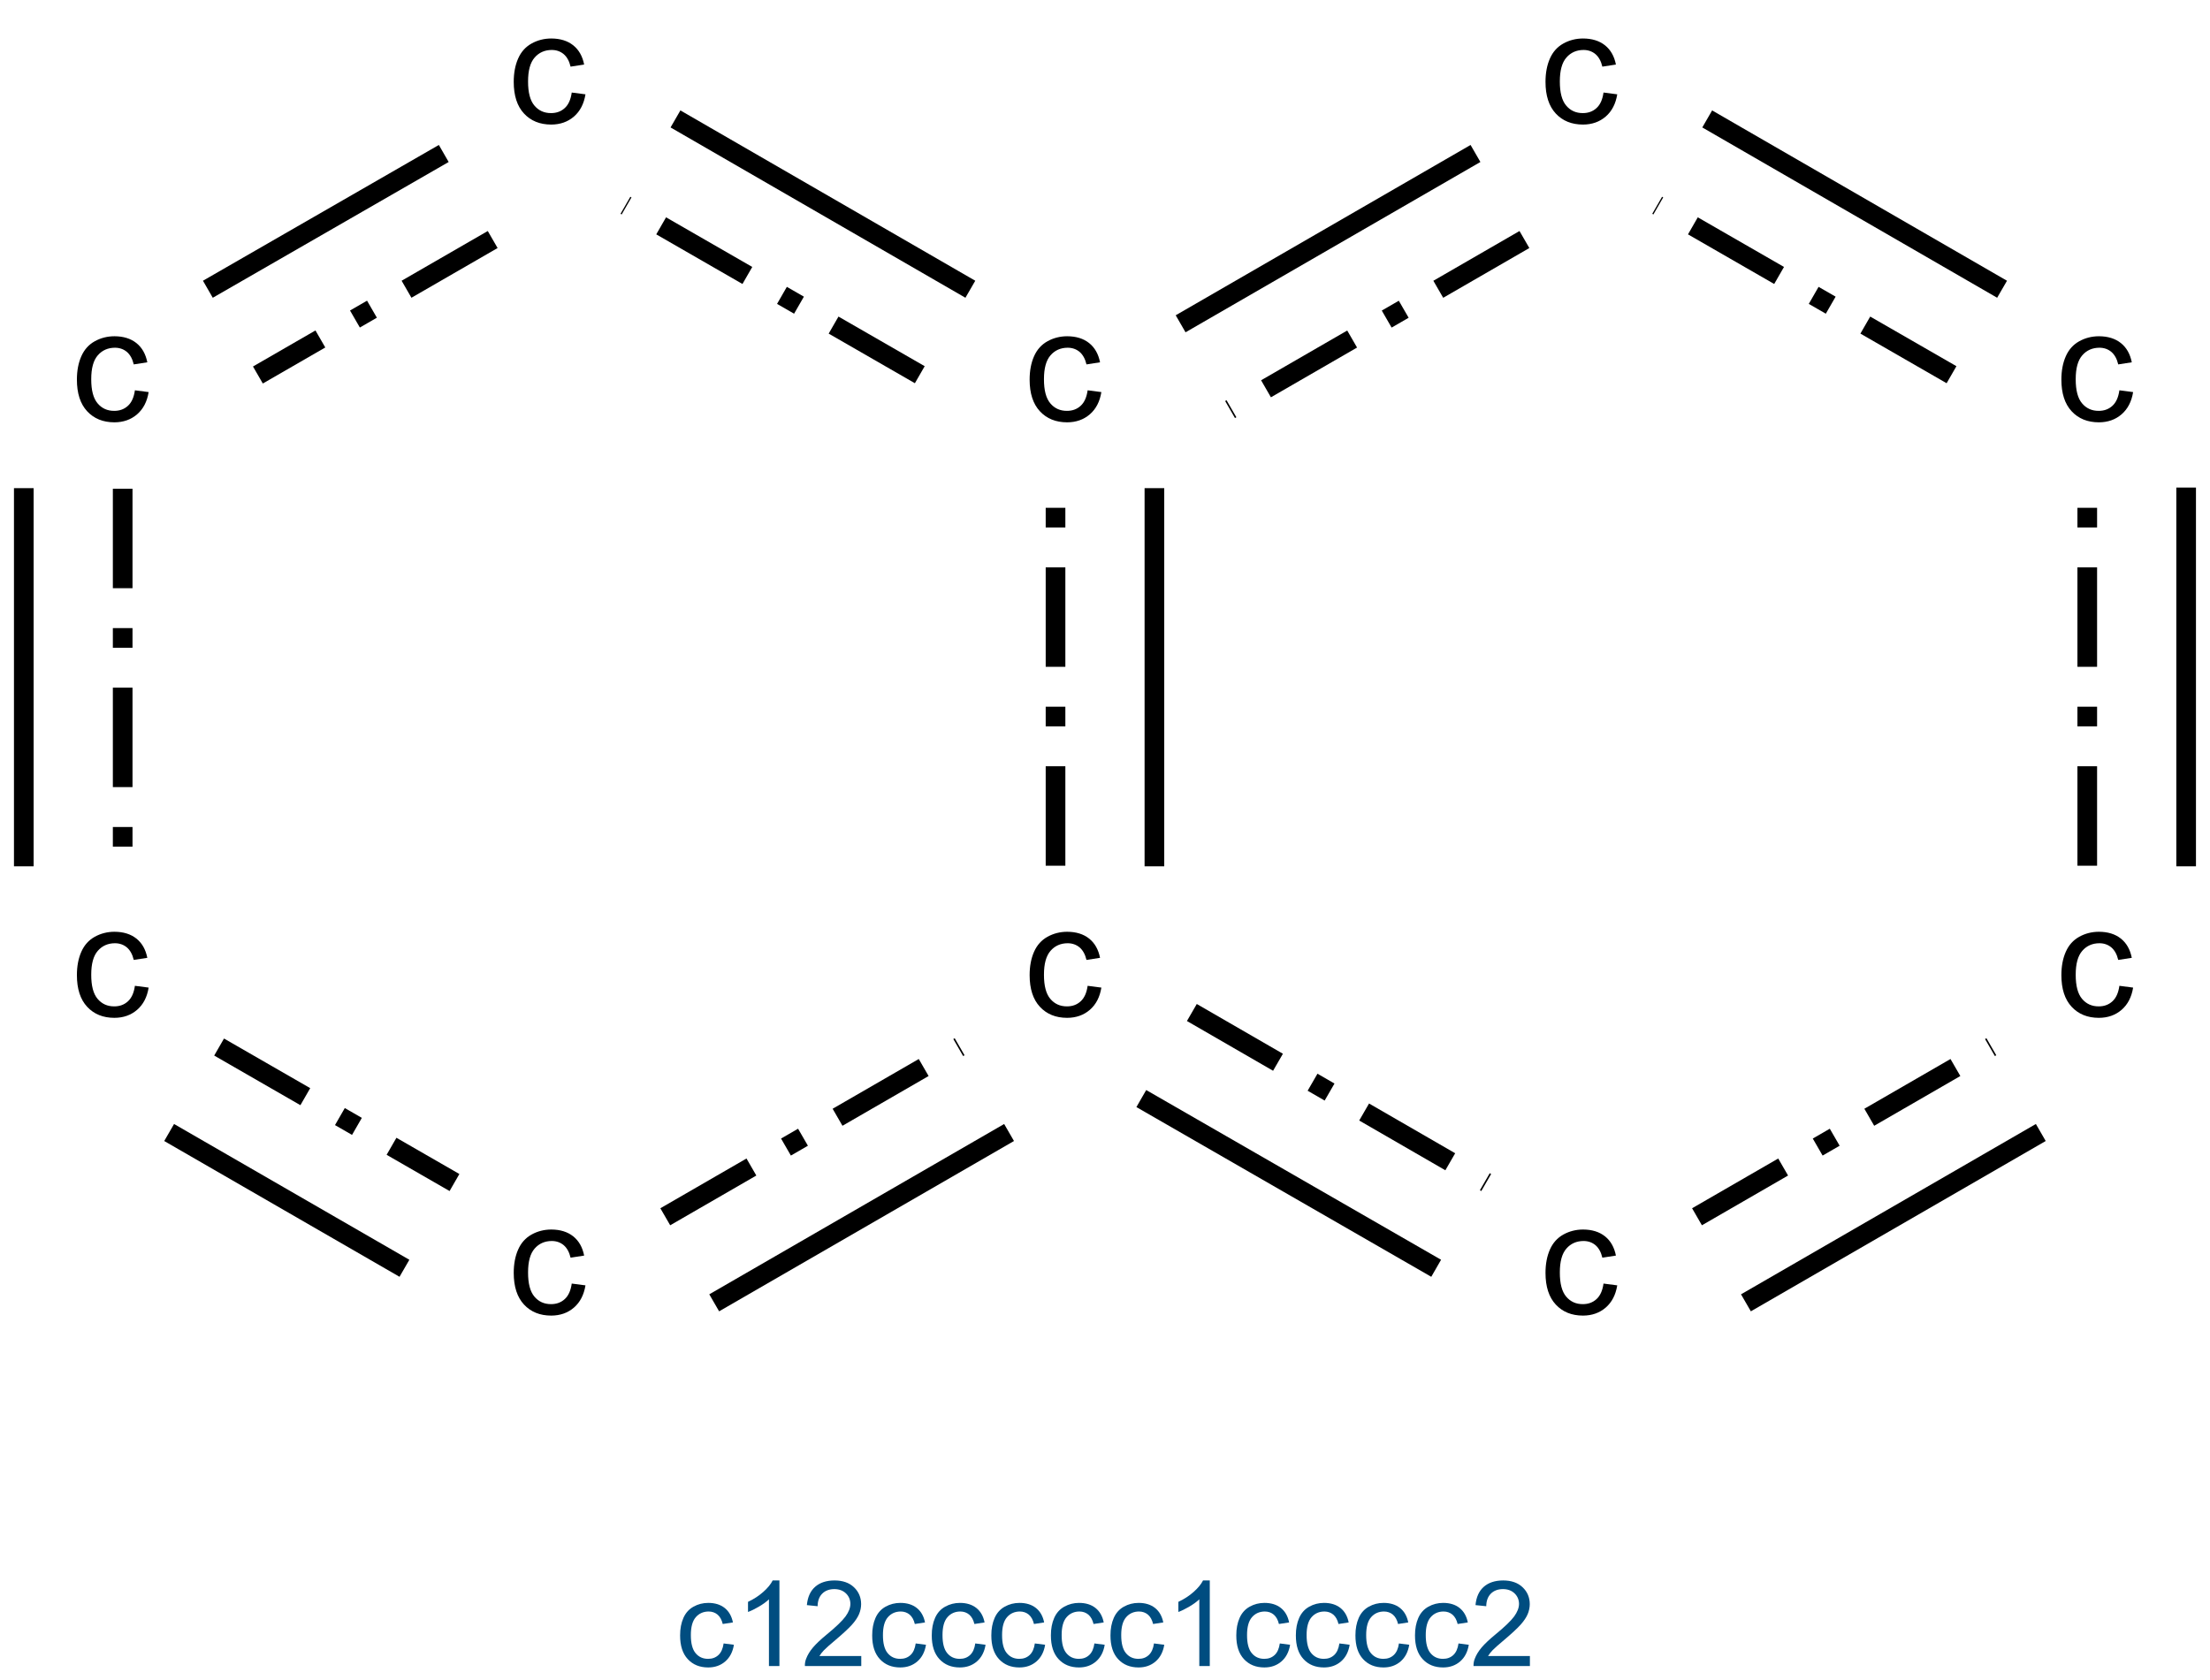
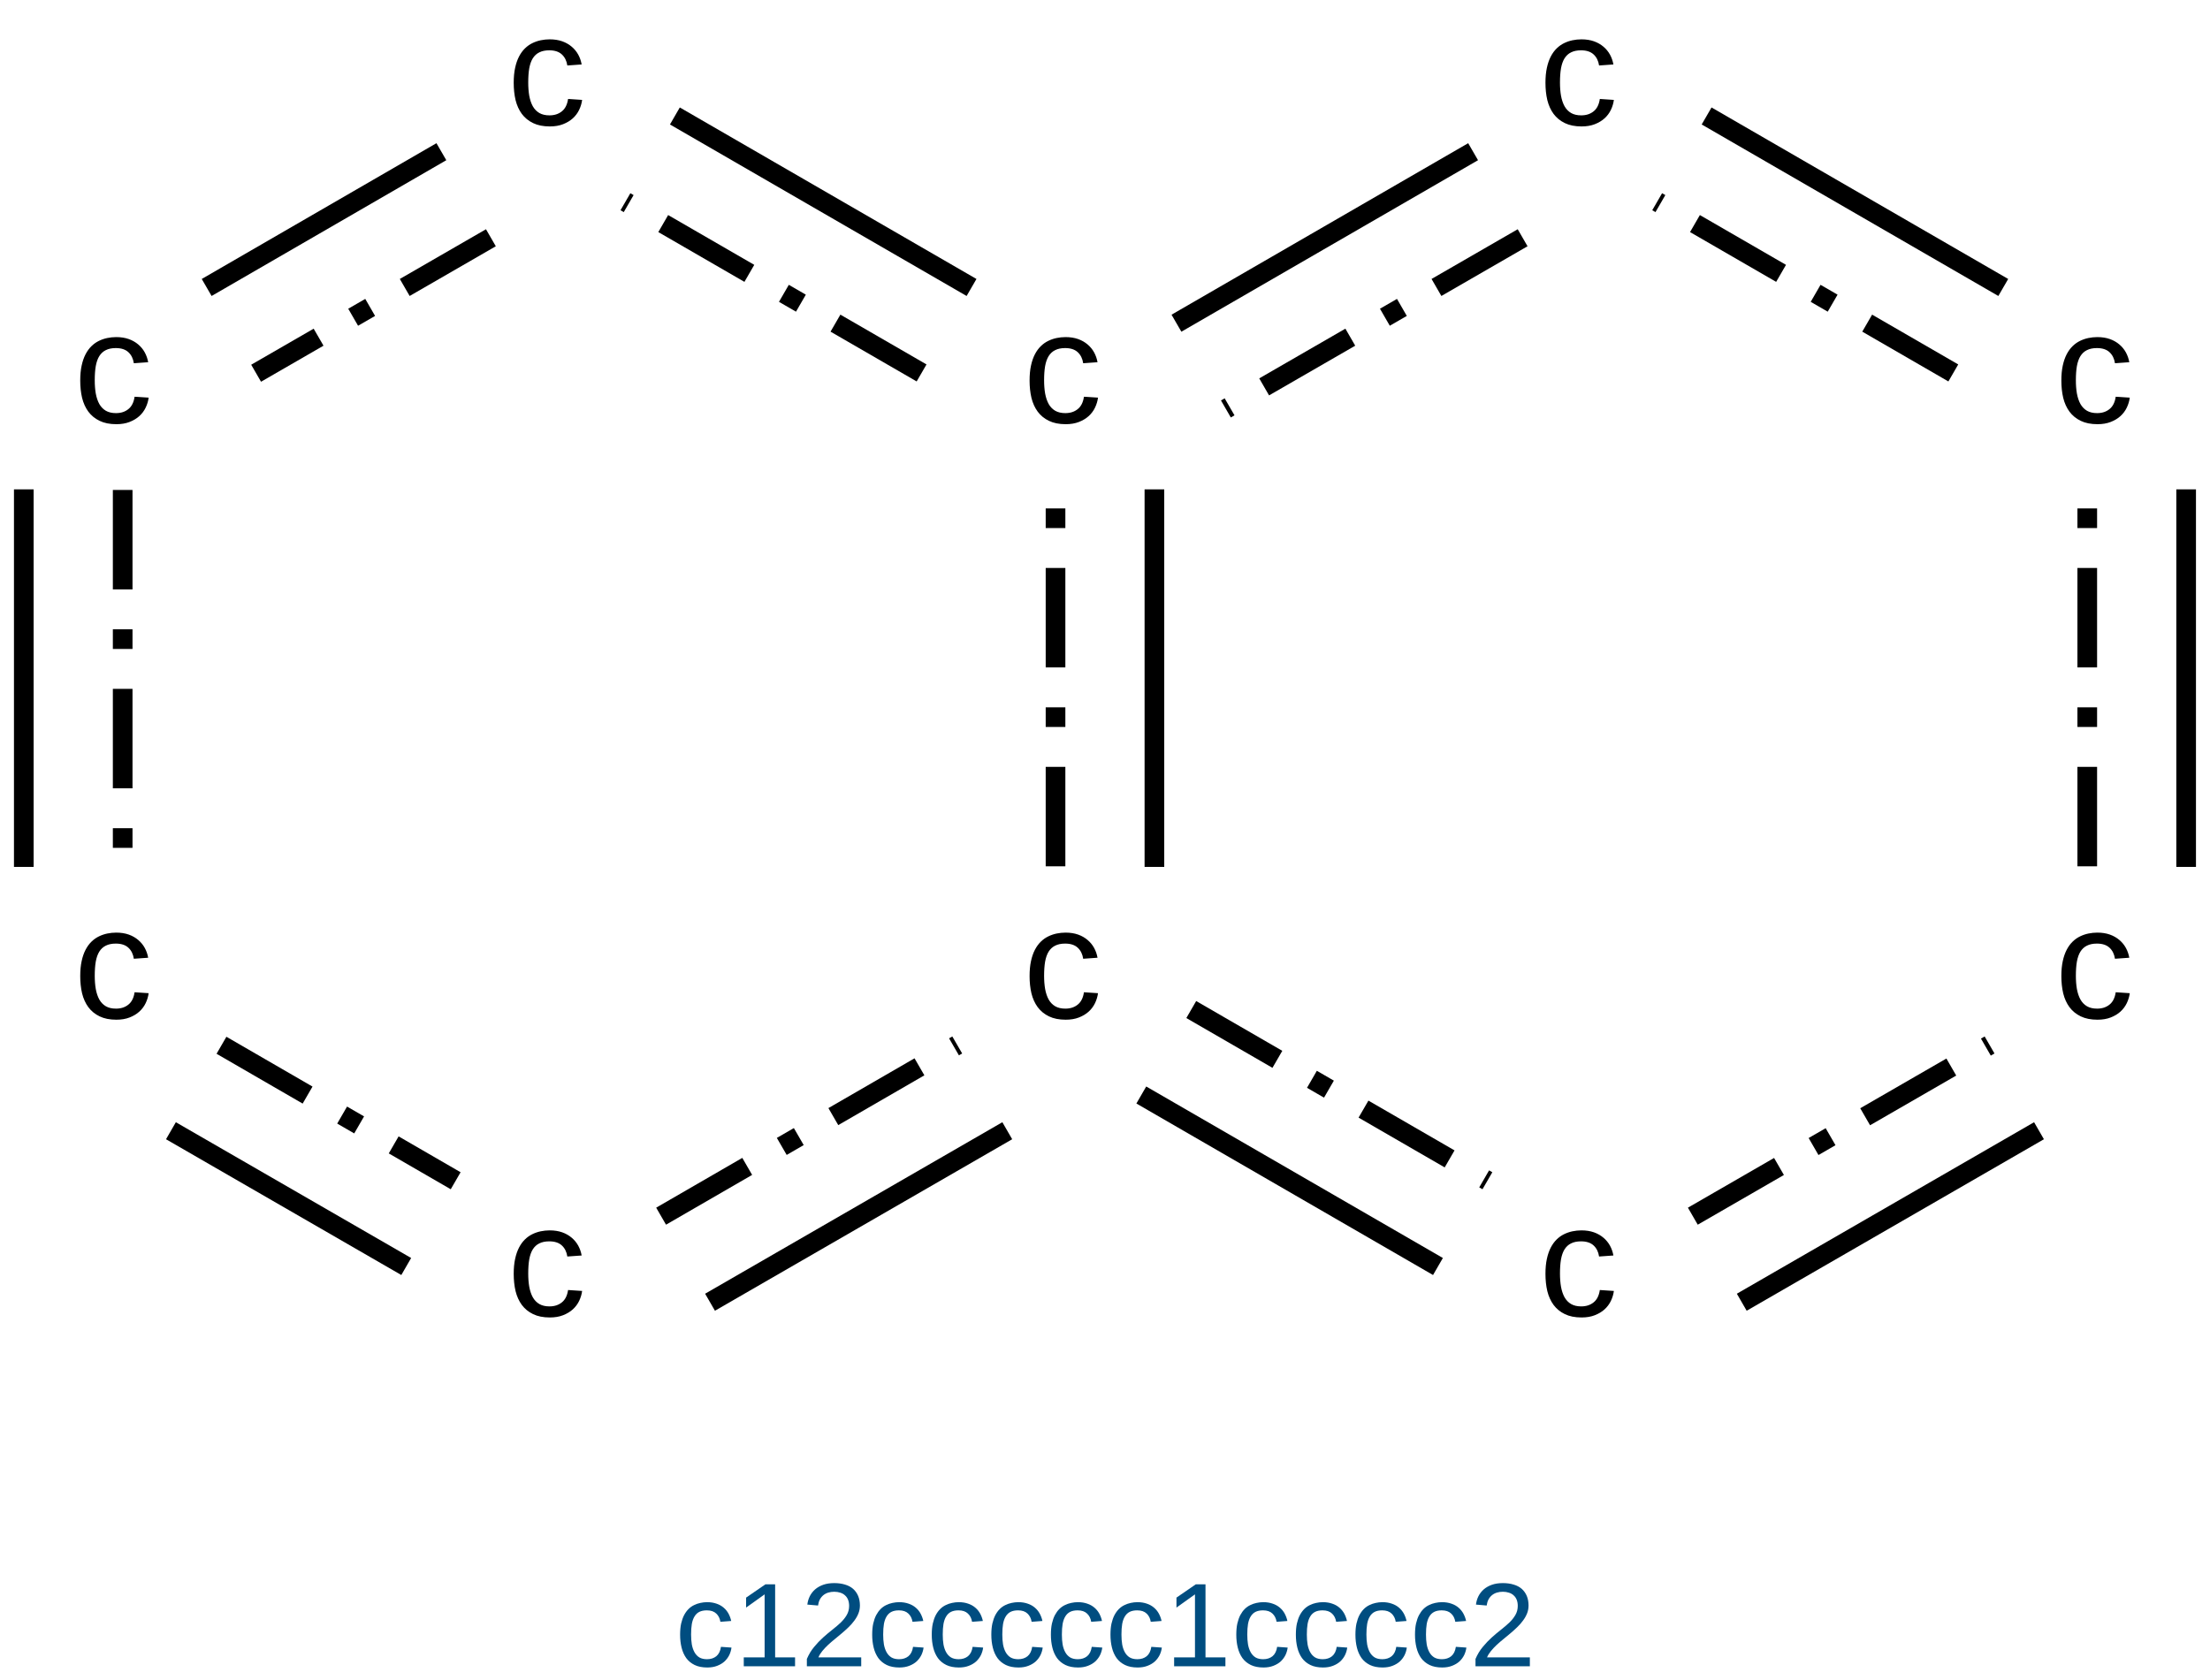
<svg xmlns="http://www.w3.org/2000/svg" xmlns:xlink="http://www.w3.org/1999/xlink" width="371" height="282" viewBox="0 0 371 282">
  <defs>
    <g>
      <g id="glyph-0-0">
-         <path d="M 3.332 0 L 3.332 -16.668 L 16.668 -16.668 L 16.668 0 Z M 3.75 -0.418 L 16.25 -0.418 L 16.25 -16.25 L 3.75 -16.25 Z M 3.75 -0.418 " />
+         <path d="M 0.891 0 L 0.891 -17.781 L 7.969 -17.781 L 7.969 0 Z M 1.766 -0.891 L 7.078 -0.891 L 7.078 -16.891 L 1.766 -16.891 Z M 1.766 -0.891 " />
      </g>
      <g id="glyph-0-1">
-         <path d="M 10.781 -5.066 L 13.086 -4.766 C 12.828 -3.172 12.184 -1.93 11.152 -1.035 C 10.113 -0.137 8.84 0.309 7.332 0.312 C 5.434 0.309 3.914 -0.305 2.766 -1.543 C 1.617 -2.777 1.043 -4.551 1.043 -6.863 C 1.043 -8.352 1.289 -9.66 1.785 -10.781 C 2.277 -11.898 3.031 -12.738 4.043 -13.301 C 5.051 -13.859 6.148 -14.137 7.344 -14.141 C 8.844 -14.137 10.074 -13.758 11.027 -13 C 11.98 -12.238 12.59 -11.16 12.863 -9.766 L 10.586 -9.414 C 10.367 -10.34 9.984 -11.039 9.434 -11.512 C 8.879 -11.977 8.211 -12.211 7.434 -12.215 C 6.25 -12.211 5.289 -11.789 4.555 -10.945 C 3.812 -10.098 3.445 -8.758 3.449 -6.926 C 3.445 -5.066 3.801 -3.715 4.516 -2.875 C 5.227 -2.031 6.156 -1.609 7.305 -1.613 C 8.223 -1.609 8.992 -1.895 9.609 -2.461 C 10.227 -3.023 10.617 -3.891 10.781 -5.066 Z M 10.781 -5.066 " />
+         <path d="M 3.578 -7.109 C 3.578 -6.305 3.633 -5.566 3.75 -4.891 C 3.875 -4.211 4.07 -3.625 4.344 -3.125 C 4.625 -2.633 4.992 -2.254 5.453 -1.984 C 5.91 -1.723 6.473 -1.594 7.141 -1.594 C 7.973 -1.594 8.664 -1.816 9.219 -2.266 C 9.781 -2.711 10.129 -3.406 10.266 -4.344 L 12.625 -4.188 C 12.551 -3.613 12.383 -3.055 12.125 -2.516 C 11.863 -1.973 11.508 -1.5 11.062 -1.094 C 10.613 -0.688 10.066 -0.359 9.422 -0.109 C 8.785 0.141 8.047 0.266 7.203 0.266 C 6.098 0.266 5.16 0.078 4.391 -0.297 C 3.617 -0.672 2.988 -1.188 2.5 -1.844 C 2.02 -2.5 1.672 -3.27 1.453 -4.156 C 1.242 -5.051 1.141 -6.02 1.141 -7.062 C 1.141 -8.008 1.219 -8.844 1.375 -9.562 C 1.531 -10.289 1.75 -10.926 2.031 -11.469 C 2.312 -12.008 2.641 -12.461 3.016 -12.828 C 3.398 -13.203 3.816 -13.5 4.266 -13.719 C 4.711 -13.938 5.18 -14.098 5.672 -14.203 C 6.172 -14.305 6.672 -14.359 7.172 -14.359 C 7.961 -14.359 8.664 -14.25 9.281 -14.031 C 9.895 -13.812 10.426 -13.508 10.875 -13.125 C 11.32 -12.75 11.688 -12.305 11.969 -11.797 C 12.25 -11.285 12.441 -10.734 12.547 -10.141 L 10.141 -9.969 C 10.023 -10.75 9.719 -11.367 9.219 -11.828 C 8.727 -12.285 8.023 -12.516 7.109 -12.516 C 6.441 -12.516 5.883 -12.398 5.438 -12.172 C 4.988 -11.953 4.625 -11.617 4.344 -11.172 C 4.07 -10.734 3.875 -10.176 3.75 -9.5 C 3.633 -8.82 3.578 -8.023 3.578 -7.109 Z M 3.578 -7.109 " />
      </g>
      <g id="glyph-1-0">
-         <path d="M 2.5 0 L 2.5 -12.5 L 12.5 -12.5 L 12.5 0 Z M 2.812 -0.312 L 12.188 -0.312 L 12.188 -12.188 L 2.812 -12.188 Z M 2.812 -0.312 " />
+         <path d="M 0.672 0 L 0.672 -13.328 L 5.984 -13.328 L 5.984 0 Z M 1.328 -0.672 L 5.312 -0.672 L 5.312 -12.672 L 1.328 -12.672 Z M 1.328 -0.672 " />
      </g>
      <g id="glyph-1-1">
-         <path d="M 8.086 -3.797 L 9.812 -3.574 C 9.621 -2.383 9.137 -1.449 8.363 -0.777 C 7.582 -0.102 6.629 0.234 5.5 0.234 C 4.074 0.234 2.934 -0.227 2.074 -1.156 C 1.211 -2.078 0.777 -3.41 0.781 -5.148 C 0.777 -6.266 0.965 -7.246 1.336 -8.086 C 1.707 -8.922 2.27 -9.551 3.031 -9.973 C 3.789 -10.395 4.617 -10.605 5.508 -10.605 C 6.633 -10.605 7.551 -10.32 8.27 -9.75 C 8.98 -9.18 9.441 -8.371 9.648 -7.324 L 7.938 -7.062 C 7.773 -7.754 7.484 -8.277 7.074 -8.633 C 6.656 -8.98 6.16 -9.156 5.578 -9.16 C 4.691 -9.156 3.969 -8.84 3.418 -8.207 C 2.859 -7.57 2.582 -6.566 2.586 -5.195 C 2.582 -3.801 2.852 -2.789 3.387 -2.156 C 3.918 -1.523 4.613 -1.207 5.477 -1.211 C 6.168 -1.207 6.746 -1.418 7.207 -1.844 C 7.668 -2.266 7.961 -2.918 8.086 -3.797 Z M 8.086 -3.797 " />
+         <path d="M 2.688 -5.328 C 2.688 -4.723 2.727 -4.164 2.812 -3.656 C 2.906 -3.156 3.055 -2.719 3.266 -2.344 C 3.473 -1.977 3.742 -1.691 4.078 -1.484 C 4.422 -1.285 4.848 -1.188 5.359 -1.188 C 5.984 -1.188 6.504 -1.352 6.922 -1.688 C 7.336 -2.031 7.598 -2.555 7.703 -3.266 L 9.469 -3.141 C 9.414 -2.703 9.289 -2.281 9.094 -1.875 C 8.895 -1.477 8.629 -1.125 8.297 -0.812 C 7.961 -0.508 7.551 -0.266 7.062 -0.078 C 6.582 0.109 6.031 0.203 5.406 0.203 C 4.57 0.203 3.863 0.062 3.281 -0.219 C 2.707 -0.5 2.238 -0.883 1.875 -1.375 C 1.52 -1.875 1.258 -2.457 1.094 -3.125 C 0.926 -3.789 0.844 -4.516 0.844 -5.297 C 0.844 -6.004 0.898 -6.629 1.016 -7.172 C 1.141 -7.711 1.305 -8.188 1.516 -8.594 C 1.734 -9 1.984 -9.344 2.266 -9.625 C 2.555 -9.906 2.867 -10.125 3.203 -10.281 C 3.535 -10.445 3.883 -10.566 4.25 -10.641 C 4.625 -10.723 5 -10.766 5.375 -10.766 C 5.969 -10.766 6.492 -10.68 6.953 -10.516 C 7.422 -10.359 7.82 -10.133 8.156 -9.844 C 8.488 -9.562 8.758 -9.227 8.969 -8.844 C 9.176 -8.457 9.328 -8.047 9.422 -7.609 L 7.609 -7.469 C 7.516 -8.051 7.281 -8.516 6.906 -8.859 C 6.539 -9.211 6.016 -9.391 5.328 -9.391 C 4.828 -9.391 4.41 -9.305 4.078 -9.141 C 3.742 -8.973 3.473 -8.719 3.266 -8.375 C 3.055 -8.039 2.906 -7.617 2.812 -7.109 C 2.727 -6.609 2.688 -6.016 2.688 -5.328 Z M 2.688 -5.328 " />
      </g>
      <g id="glyph-1-2">
-         <path d="M 7.453 0 L 5.695 0 L 5.695 -11.203 C 5.27 -10.797 4.711 -10.391 4.027 -9.988 C 3.34 -9.582 2.727 -9.281 2.18 -9.082 L 2.18 -10.781 C 3.16 -11.242 4.016 -11.801 4.754 -12.461 C 5.488 -13.113 6.012 -13.75 6.32 -14.375 L 7.453 -14.375 Z M 7.453 0 " />
+         <path d="M 1.531 0 L 1.531 -1.5 L 5.031 -1.5 L 5.031 -12.078 L 1.922 -9.859 L 1.922 -11.531 L 5.172 -13.766 L 6.797 -13.766 L 6.797 -1.5 L 10.141 -1.5 L 10.141 0 Z M 1.531 0 " />
      </g>
      <g id="glyph-1-3">
-         <path d="M 10.07 -1.688 L 10.07 0 L 0.605 0 C 0.59 -0.422 0.66 -0.828 0.812 -1.219 C 1.051 -1.863 1.438 -2.496 1.969 -3.125 C 2.5 -3.746 3.266 -4.469 4.266 -5.293 C 5.82 -6.566 6.871 -7.578 7.422 -8.324 C 7.965 -9.07 8.238 -9.773 8.242 -10.438 C 8.238 -11.133 7.988 -11.723 7.496 -12.203 C 6.996 -12.68 6.348 -12.918 5.547 -12.922 C 4.699 -12.918 4.023 -12.664 3.516 -12.16 C 3.008 -11.648 2.75 -10.945 2.742 -10.047 L 0.938 -10.234 C 1.062 -11.582 1.527 -12.609 2.336 -13.316 C 3.141 -14.02 4.223 -14.371 5.586 -14.375 C 6.957 -14.371 8.047 -13.992 8.848 -13.23 C 9.645 -12.469 10.043 -11.523 10.047 -10.398 C 10.043 -9.824 9.926 -9.262 9.695 -8.711 C 9.457 -8.156 9.066 -7.574 8.527 -6.965 C 7.98 -6.352 7.078 -5.512 5.82 -4.445 C 4.762 -3.559 4.086 -2.957 3.789 -2.641 C 3.488 -2.324 3.242 -2.008 3.047 -1.688 Z M 10.07 -1.688 " />
+         <path d="M 1 0 L 1 -1.234 C 1.332 -2.004 1.738 -2.676 2.219 -3.25 C 2.695 -3.832 3.195 -4.359 3.719 -4.828 C 4.25 -5.305 4.773 -5.75 5.297 -6.156 C 5.816 -6.562 6.285 -6.961 6.703 -7.359 C 7.117 -7.766 7.453 -8.188 7.703 -8.625 C 7.961 -9.07 8.094 -9.578 8.094 -10.141 C 8.094 -10.523 8.035 -10.863 7.922 -11.156 C 7.805 -11.457 7.633 -11.707 7.406 -11.906 C 7.188 -12.113 6.922 -12.266 6.609 -12.359 C 6.305 -12.461 5.969 -12.516 5.594 -12.516 C 5.238 -12.516 4.906 -12.469 4.594 -12.375 C 4.281 -12.281 4.004 -12.133 3.766 -11.938 C 3.523 -11.738 3.328 -11.492 3.172 -11.203 C 3.023 -10.91 2.926 -10.578 2.875 -10.203 L 1.078 -10.359 C 1.141 -10.859 1.273 -11.32 1.484 -11.75 C 1.703 -12.188 2 -12.57 2.375 -12.906 C 2.758 -13.238 3.219 -13.5 3.75 -13.688 C 4.281 -13.875 4.895 -13.969 5.594 -13.969 C 6.27 -13.969 6.875 -13.883 7.406 -13.719 C 7.945 -13.562 8.398 -13.32 8.766 -13 C 9.129 -12.676 9.41 -12.281 9.609 -11.812 C 9.805 -11.344 9.906 -10.805 9.906 -10.203 C 9.906 -9.734 9.82 -9.289 9.656 -8.875 C 9.488 -8.457 9.266 -8.062 8.984 -7.688 C 8.711 -7.312 8.395 -6.945 8.031 -6.594 C 7.664 -6.238 7.285 -5.895 6.891 -5.562 C 6.492 -5.227 6.094 -4.895 5.688 -4.562 C 5.281 -4.238 4.898 -3.91 4.547 -3.578 C 4.191 -3.242 3.875 -2.906 3.594 -2.562 C 3.312 -2.219 3.094 -1.863 2.938 -1.5 L 10.125 -1.5 L 10.125 0 Z M 1 0 " />
      </g>
    </g>
  </defs>
  <rect x="-37.1" y="-28.2" width="445.2" height="338.4" fill="rgb(100%, 100%, 100%)" fill-opacity="1" />
-   <path fill="none" stroke-width="0.033" stroke-linecap="butt" stroke-linejoin="miter" stroke="rgb(0%, 0%, 0%)" stroke-opacity="1" stroke-miterlimit="10" d="M 1.506 0.273 L 1.011 -0.013 " transform="matrix(100, 0, 0, 100, 12.29494, 21.27148)" />
-   <path fill="none" stroke-width="0.033" stroke-linecap="butt" stroke-linejoin="miter" stroke="rgb(0%, 0%, 0%)" stroke-opacity="1" stroke-dasharray="0.167 0.067 0.033 0.067" stroke-dashoffset="0.333" stroke-miterlimit="10" d="M 1.422 0.417 L 0.927 0.132 " transform="matrix(100, 0, 0, 100, 12.29494, 21.27148)" />
-   <path fill="none" stroke-width="0.033" stroke-linecap="butt" stroke-linejoin="miter" stroke="rgb(0%, 0%, 0%)" stroke-opacity="1" stroke-miterlimit="10" d="M 0.622 0.045 L 0.226 0.273 " transform="matrix(100, 0, 0, 100, 12.29494, 21.27148)" />
-   <path fill="none" stroke-width="0.033" stroke-linecap="butt" stroke-linejoin="miter" stroke="rgb(0%, 0%, 0%)" stroke-opacity="1" stroke-dasharray="0.167 0.067 0.033 0.067" stroke-dashoffset="0.333" stroke-miterlimit="10" d="M 0.705 0.189 L 0.31 0.417 " transform="matrix(100, 0, 0, 100, 12.29494, 21.27148)" />
-   <path fill="none" stroke-width="0.033" stroke-linecap="butt" stroke-linejoin="miter" stroke="rgb(0%, 0%, 0%)" stroke-opacity="1" stroke-miterlimit="10" d="M -0.083 0.607 L -0.083 1.242 " transform="matrix(100, 0, 0, 100, 12.29494, 21.27148)" />
-   <path fill="none" stroke-width="0.033" stroke-linecap="butt" stroke-linejoin="miter" stroke="rgb(0%, 0%, 0%)" stroke-opacity="1" stroke-dasharray="0.167 0.067 0.033 0.067" stroke-dashoffset="0.333" stroke-miterlimit="10" d="M 0.083 0.607 L 0.083 1.242 " transform="matrix(100, 0, 0, 100, 12.29494, 21.27148)" />
-   <path fill="none" stroke-width="0.033" stroke-linecap="butt" stroke-linejoin="miter" stroke="rgb(0%, 0%, 0%)" stroke-opacity="1" stroke-miterlimit="10" d="M 0.161 1.689 L 0.556 1.917 " transform="matrix(100, 0, 0, 100, 12.29494, 21.27148)" />
-   <path fill="none" stroke-width="0.033" stroke-linecap="butt" stroke-linejoin="miter" stroke="rgb(0%, 0%, 0%)" stroke-opacity="1" stroke-dasharray="0.167 0.067 0.033 0.067" stroke-dashoffset="0.333" stroke-miterlimit="10" d="M 0.244 1.545 L 0.64 1.773 " transform="matrix(100, 0, 0, 100, 12.29494, 21.27148)" />
-   <path fill="none" stroke-width="0.033" stroke-linecap="butt" stroke-linejoin="miter" stroke="rgb(0%, 0%, 0%)" stroke-opacity="1" stroke-miterlimit="10" d="M 1.076 1.975 L 1.571 1.689 " transform="matrix(100, 0, 0, 100, 12.29494, 21.27148)" />
-   <path fill="none" stroke-width="0.033" stroke-linecap="butt" stroke-linejoin="miter" stroke="rgb(0%, 0%, 0%)" stroke-opacity="1" stroke-dasharray="0.167 0.067 0.033 0.067" stroke-dashoffset="0.333" stroke-miterlimit="10" d="M 0.993 1.831 L 1.488 1.545 " transform="matrix(100, 0, 0, 100, 12.29494, 21.27148)" />
-   <path fill="none" stroke-width="0.033" stroke-linecap="butt" stroke-linejoin="miter" stroke="rgb(0%, 0%, 0%)" stroke-opacity="1" stroke-miterlimit="10" d="M 1.815 1.242 L 1.815 0.607 " transform="matrix(100, 0, 0, 100, 12.29494, 21.27148)" />
-   <path fill="none" stroke-width="0.033" stroke-linecap="butt" stroke-linejoin="miter" stroke="rgb(0%, 0%, 0%)" stroke-opacity="1" stroke-dasharray="0.167 0.067 0.033 0.067" stroke-dashoffset="0.333" stroke-miterlimit="10" d="M 1.649 1.242 L 1.649 0.607 " transform="matrix(100, 0, 0, 100, 12.29494, 21.27148)" />
-   <path fill="none" stroke-width="0.033" stroke-linecap="butt" stroke-linejoin="miter" stroke="rgb(0%, 0%, 0%)" stroke-opacity="1" stroke-miterlimit="10" d="M 1.793 1.632 L 2.288 1.917 " transform="matrix(100, 0, 0, 100, 12.29494, 21.27148)" />
-   <path fill="none" stroke-width="0.033" stroke-linecap="butt" stroke-linejoin="miter" stroke="rgb(0%, 0%, 0%)" stroke-opacity="1" stroke-dasharray="0.167 0.067 0.033 0.067" stroke-dashoffset="0.333" stroke-miterlimit="10" d="M 1.877 1.487 L 2.372 1.773 " transform="matrix(100, 0, 0, 100, 12.29494, 21.27148)" />
-   <path fill="none" stroke-width="0.033" stroke-linecap="butt" stroke-linejoin="miter" stroke="rgb(0%, 0%, 0%)" stroke-opacity="1" stroke-miterlimit="10" d="M 2.808 1.975 L 3.303 1.689 " transform="matrix(100, 0, 0, 100, 12.29494, 21.27148)" />
-   <path fill="none" stroke-width="0.033" stroke-linecap="butt" stroke-linejoin="miter" stroke="rgb(0%, 0%, 0%)" stroke-opacity="1" stroke-dasharray="0.167 0.067 0.033 0.067" stroke-dashoffset="0.333" stroke-miterlimit="10" d="M 2.725 1.831 L 3.22 1.545 " transform="matrix(100, 0, 0, 100, 12.29494, 21.27148)" />
-   <path fill="none" stroke-width="0.033" stroke-linecap="butt" stroke-linejoin="miter" stroke="rgb(0%, 0%, 0%)" stroke-opacity="1" stroke-miterlimit="10" d="M 3.547 1.242 L 3.547 0.606 " transform="matrix(100, 0, 0, 100, 12.29494, 21.27148)" />
-   <path fill="none" stroke-width="0.033" stroke-linecap="butt" stroke-linejoin="miter" stroke="rgb(0%, 0%, 0%)" stroke-opacity="1" stroke-dasharray="0.167 0.067 0.033 0.067" stroke-dashoffset="0.333" stroke-miterlimit="10" d="M 3.381 1.242 L 3.381 0.606 " transform="matrix(100, 0, 0, 100, 12.29494, 21.27148)" />
-   <path fill="none" stroke-width="0.033" stroke-linecap="butt" stroke-linejoin="miter" stroke="rgb(0%, 0%, 0%)" stroke-opacity="1" stroke-miterlimit="10" d="M 3.238 0.273 L 2.743 -0.013 " transform="matrix(100, 0, 0, 100, 12.29494, 21.27148)" />
-   <path fill="none" stroke-width="0.033" stroke-linecap="butt" stroke-linejoin="miter" stroke="rgb(0%, 0%, 0%)" stroke-opacity="1" stroke-dasharray="0.167 0.067 0.033 0.067" stroke-dashoffset="0.333" stroke-miterlimit="10" d="M 3.154 0.417 L 2.659 0.132 " transform="matrix(100, 0, 0, 100, 12.29494, 21.27148)" />
-   <path fill="none" stroke-width="0.033" stroke-linecap="butt" stroke-linejoin="miter" stroke="rgb(0%, 0%, 0%)" stroke-opacity="1" stroke-miterlimit="10" d="M 2.354 0.045 L 1.859 0.331 " transform="matrix(100, 0, 0, 100, 12.29494, 21.27148)" />
-   <path fill="none" stroke-width="0.033" stroke-linecap="butt" stroke-linejoin="miter" stroke="rgb(0%, 0%, 0%)" stroke-opacity="1" stroke-dasharray="0.167 0.067 0.033 0.067" stroke-dashoffset="0.333" stroke-miterlimit="10" d="M 2.437 0.189 L 1.942 0.475 " transform="matrix(100, 0, 0, 100, 12.29494, 21.27148)" />
+   <path fill="none" stroke-width="0.033" stroke-linecap="butt" stroke-linejoin="miter" stroke="rgb(0%, 0%, 0%)" stroke-opacity="1" stroke-miterlimit="10" d="M 1.508 0.275 L 1.01 -0.013 " transform="matrix(100, 0, 0, 100, 12.29494, 20.77343)" />
+   <path fill="none" stroke-width="0.033" stroke-linecap="butt" stroke-linejoin="miter" stroke="rgb(0%, 0%, 0%)" stroke-opacity="1" stroke-dasharray="0.167 0.067 0.033 0.067" stroke-dashoffset="0.333" stroke-miterlimit="10" d="M 1.425 0.419 L 0.927 0.131 " transform="matrix(100, 0, 0, 100, 12.29494, 20.77343)" />
+   <path fill="none" stroke-width="0.033" stroke-linecap="butt" stroke-linejoin="miter" stroke="rgb(0%, 0%, 0%)" stroke-opacity="1" stroke-miterlimit="10" d="M 0.618 0.047 L 0.224 0.275 " transform="matrix(100, 0, 0, 100, 12.29494, 20.77343)" />
+   <path fill="none" stroke-width="0.033" stroke-linecap="butt" stroke-linejoin="miter" stroke="rgb(0%, 0%, 0%)" stroke-opacity="1" stroke-dasharray="0.167 0.067 0.033 0.067" stroke-dashoffset="0.333" stroke-miterlimit="10" d="M 0.702 0.191 L 0.307 0.419 " transform="matrix(100, 0, 0, 100, 12.29494, 20.77343)" />
+   <path fill="none" stroke-width="0.033" stroke-linecap="butt" stroke-linejoin="miter" stroke="rgb(0%, 0%, 0%)" stroke-opacity="1" stroke-miterlimit="10" d="M -0.083 0.614 L -0.083 1.248 " transform="matrix(100, 0, 0, 100, 12.29494, 20.77343)" />
+   <path fill="none" stroke-width="0.033" stroke-linecap="butt" stroke-linejoin="miter" stroke="rgb(0%, 0%, 0%)" stroke-opacity="1" stroke-dasharray="0.167 0.067 0.033 0.067" stroke-dashoffset="0.333" stroke-miterlimit="10" d="M 0.083 0.614 L 0.083 1.248 " transform="matrix(100, 0, 0, 100, 12.29494, 20.77343)" />
+   <path fill="none" stroke-width="0.033" stroke-linecap="butt" stroke-linejoin="miter" stroke="rgb(0%, 0%, 0%)" stroke-opacity="1" stroke-miterlimit="10" d="M 0.164 1.691 L 0.559 1.919 " transform="matrix(100, 0, 0, 100, 12.29494, 20.77343)" />
+   <path fill="none" stroke-width="0.033" stroke-linecap="butt" stroke-linejoin="miter" stroke="rgb(0%, 0%, 0%)" stroke-opacity="1" stroke-dasharray="0.167 0.067 0.033 0.067" stroke-dashoffset="0.333" stroke-miterlimit="10" d="M 0.248 1.547 L 0.642 1.775 " transform="matrix(100, 0, 0, 100, 12.29494, 20.77343)" />
+   <path fill="none" stroke-width="0.033" stroke-linecap="butt" stroke-linejoin="miter" stroke="rgb(0%, 0%, 0%)" stroke-opacity="1" stroke-miterlimit="10" d="M 1.069 1.979 L 1.568 1.691 " transform="matrix(100, 0, 0, 100, 12.29494, 20.77343)" />
+   <path fill="none" stroke-width="0.033" stroke-linecap="butt" stroke-linejoin="miter" stroke="rgb(0%, 0%, 0%)" stroke-opacity="1" stroke-dasharray="0.167 0.067 0.033 0.067" stroke-dashoffset="0.333" stroke-miterlimit="10" d="M 0.986 1.835 L 1.484 1.547 " transform="matrix(100, 0, 0, 100, 12.29494, 20.77343)" />
+   <path fill="none" stroke-width="0.033" stroke-linecap="butt" stroke-linejoin="miter" stroke="rgb(0%, 0%, 0%)" stroke-opacity="1" stroke-miterlimit="10" d="M 1.815 1.248 L 1.815 0.614 " transform="matrix(100, 0, 0, 100, 12.29494, 20.77343)" />
+   <path fill="none" stroke-width="0.033" stroke-linecap="butt" stroke-linejoin="miter" stroke="rgb(0%, 0%, 0%)" stroke-opacity="1" stroke-dasharray="0.167 0.067 0.033 0.067" stroke-dashoffset="0.333" stroke-miterlimit="10" d="M 1.649 1.248 L 1.649 0.614 " transform="matrix(100, 0, 0, 100, 12.29494, 20.77343)" />
+   <path fill="none" stroke-width="0.033" stroke-linecap="butt" stroke-linejoin="miter" stroke="rgb(0%, 0%, 0%)" stroke-opacity="1" stroke-miterlimit="10" d="M 1.793 1.631 L 2.291 1.919 " transform="matrix(100, 0, 0, 100, 12.29494, 20.77343)" />
+   <path fill="none" stroke-width="0.033" stroke-linecap="butt" stroke-linejoin="miter" stroke="rgb(0%, 0%, 0%)" stroke-opacity="1" stroke-dasharray="0.167 0.067 0.033 0.067" stroke-dashoffset="0.333" stroke-miterlimit="10" d="M 1.876 1.487 L 2.374 1.775 " transform="matrix(100, 0, 0, 100, 12.29494, 20.77343)" />
+   <path fill="none" stroke-width="0.033" stroke-linecap="butt" stroke-linejoin="miter" stroke="rgb(0%, 0%, 0%)" stroke-opacity="1" stroke-miterlimit="10" d="M 2.801 1.979 L 3.3 1.691 " transform="matrix(100, 0, 0, 100, 12.29494, 20.77343)" />
+   <path fill="none" stroke-width="0.033" stroke-linecap="butt" stroke-linejoin="miter" stroke="rgb(0%, 0%, 0%)" stroke-opacity="1" stroke-dasharray="0.167 0.067 0.033 0.067" stroke-dashoffset="0.333" stroke-miterlimit="10" d="M 2.718 1.835 L 3.217 1.547 " transform="matrix(100, 0, 0, 100, 12.29494, 20.77343)" />
+   <path fill="none" stroke-width="0.033" stroke-linecap="butt" stroke-linejoin="miter" stroke="rgb(0%, 0%, 0%)" stroke-opacity="1" stroke-miterlimit="10" d="M 3.547 1.248 L 3.547 0.614 " transform="matrix(100, 0, 0, 100, 12.29494, 20.77343)" />
+   <path fill="none" stroke-width="0.033" stroke-linecap="butt" stroke-linejoin="miter" stroke="rgb(0%, 0%, 0%)" stroke-opacity="1" stroke-dasharray="0.167 0.067 0.033 0.067" stroke-dashoffset="0.333" stroke-miterlimit="10" d="M 3.381 1.248 L 3.381 0.614 " transform="matrix(100, 0, 0, 100, 12.29494, 20.77343)" />
+   <path fill="none" stroke-width="0.033" stroke-linecap="butt" stroke-linejoin="miter" stroke="rgb(0%, 0%, 0%)" stroke-opacity="1" stroke-miterlimit="10" d="M 3.24 0.275 L 2.742 -0.013 " transform="matrix(100, 0, 0, 100, 12.29494, 20.77343)" />
+   <path fill="none" stroke-width="0.033" stroke-linecap="butt" stroke-linejoin="miter" stroke="rgb(0%, 0%, 0%)" stroke-opacity="1" stroke-dasharray="0.167 0.067 0.033 0.067" stroke-dashoffset="0.333" stroke-miterlimit="10" d="M 3.157 0.419 L 2.659 0.131 " transform="matrix(100, 0, 0, 100, 12.29494, 20.77343)" />
+   <path fill="none" stroke-width="0.033" stroke-linecap="butt" stroke-linejoin="miter" stroke="rgb(0%, 0%, 0%)" stroke-opacity="1" stroke-miterlimit="10" d="M 2.35 0.047 L 1.852 0.335 " transform="matrix(100, 0, 0, 100, 12.29494, 20.77343)" />
+   <path fill="none" stroke-width="0.033" stroke-linecap="butt" stroke-linejoin="miter" stroke="rgb(0%, 0%, 0%)" stroke-opacity="1" stroke-dasharray="0.167 0.067 0.033 0.067" stroke-dashoffset="0.333" stroke-miterlimit="10" d="M 2.434 0.191 L 1.935 0.479 " transform="matrix(100, 0, 0, 100, 12.29494, 20.77343)" />
  <g fill="rgb(0%, 0%, 0%)" fill-opacity="1">
-     <use xlink:href="#glyph-0-1" x="171.805" y="70.605" />
+     <use xlink:href="#glyph-0-1" x="171.699" y="70.965" />
  </g>
  <g fill="rgb(0%, 0%, 0%)" fill-opacity="1">
-     <use xlink:href="#glyph-0-1" x="85.199" y="20.605" />
+     <use xlink:href="#glyph-0-1" x="85.098" y="20.965" />
  </g>
  <g fill="rgb(0%, 0%, 0%)" fill-opacity="1">
-     <use xlink:href="#glyph-0-1" x="11.867" y="70.605" />
+     <use xlink:href="#glyph-0-1" x="12.328" y="70.965" />
  </g>
  <g fill="rgb(0%, 0%, 0%)" fill-opacity="1">
-     <use xlink:href="#glyph-0-1" x="11.867" y="170.605" />
+     <use xlink:href="#glyph-0-1" x="12.328" y="170.965" />
  </g>
  <g fill="rgb(0%, 0%, 0%)" fill-opacity="1">
-     <use xlink:href="#glyph-0-1" x="85.199" y="220.605" />
+     <use xlink:href="#glyph-0-1" x="85.098" y="220.965" />
  </g>
  <g fill="rgb(0%, 0%, 0%)" fill-opacity="1">
-     <use xlink:href="#glyph-0-1" x="171.805" y="170.605" />
+     <use xlink:href="#glyph-0-1" x="171.699" y="170.965" />
  </g>
  <g fill="rgb(0%, 0%, 0%)" fill-opacity="1">
-     <use xlink:href="#glyph-0-1" x="258.406" y="220.605" />
+     <use xlink:href="#glyph-0-1" x="258.301" y="220.965" />
  </g>
  <g fill="rgb(0%, 0%, 0%)" fill-opacity="1">
-     <use xlink:href="#glyph-0-1" x="345.008" y="170.605" />
+     <use xlink:href="#glyph-0-1" x="344.906" y="170.965" />
  </g>
  <g fill="rgb(0%, 0%, 0%)" fill-opacity="1">
-     <use xlink:href="#glyph-0-1" x="345.008" y="70.605" />
+     <use xlink:href="#glyph-0-1" x="344.906" y="70.965" />
  </g>
  <g fill="rgb(0%, 0%, 0%)" fill-opacity="1">
-     <use xlink:href="#glyph-0-1" x="258.406" y="20.605" />
+     <use xlink:href="#glyph-0-1" x="258.301" y="20.965" />
  </g>
  <g fill="rgb(0%, 30%, 50%)" fill-opacity="1">
-     <use xlink:href="#glyph-1-1" x="113.391" y="279.766" />
-     <use xlink:href="#glyph-1-2" x="123.391" y="279.766" />
-     <use xlink:href="#glyph-1-3" x="134.514" y="279.766" />
-     <use xlink:href="#glyph-1-1" x="145.637" y="279.766" />
-     <use xlink:href="#glyph-1-1" x="155.637" y="279.766" />
-     <use xlink:href="#glyph-1-1" x="165.637" y="279.766" />
-     <use xlink:href="#glyph-1-1" x="175.637" y="279.766" />
-     <use xlink:href="#glyph-1-1" x="185.637" y="279.766" />
-     <use xlink:href="#glyph-1-2" x="195.637" y="279.766" />
-     <use xlink:href="#glyph-1-1" x="206.76" y="279.766" />
-     <use xlink:href="#glyph-1-1" x="216.76" y="279.766" />
-     <use xlink:href="#glyph-1-1" x="226.76" y="279.766" />
-     <use xlink:href="#glyph-1-1" x="236.76" y="279.766" />
-     <use xlink:href="#glyph-1-3" x="246.76" y="279.766" />
+     <use xlink:href="#glyph-1-1" x="113.328" y="279.805" />
+     <use xlink:href="#glyph-1-2" x="123.328" y="279.805" />
+     <use xlink:href="#glyph-1-3" x="134.451" y="279.805" />
+     <use xlink:href="#glyph-1-1" x="145.574" y="279.805" />
+     <use xlink:href="#glyph-1-1" x="155.574" y="279.805" />
+     <use xlink:href="#glyph-1-1" x="165.574" y="279.805" />
+     <use xlink:href="#glyph-1-1" x="175.574" y="279.805" />
+     <use xlink:href="#glyph-1-1" x="185.574" y="279.805" />
+     <use xlink:href="#glyph-1-2" x="195.574" y="279.805" />
+     <use xlink:href="#glyph-1-1" x="206.697" y="279.805" />
+     <use xlink:href="#glyph-1-1" x="216.697" y="279.805" />
+     <use xlink:href="#glyph-1-1" x="226.697" y="279.805" />
+     <use xlink:href="#glyph-1-1" x="236.697" y="279.805" />
+     <use xlink:href="#glyph-1-3" x="246.697" y="279.805" />
  </g>
</svg>
